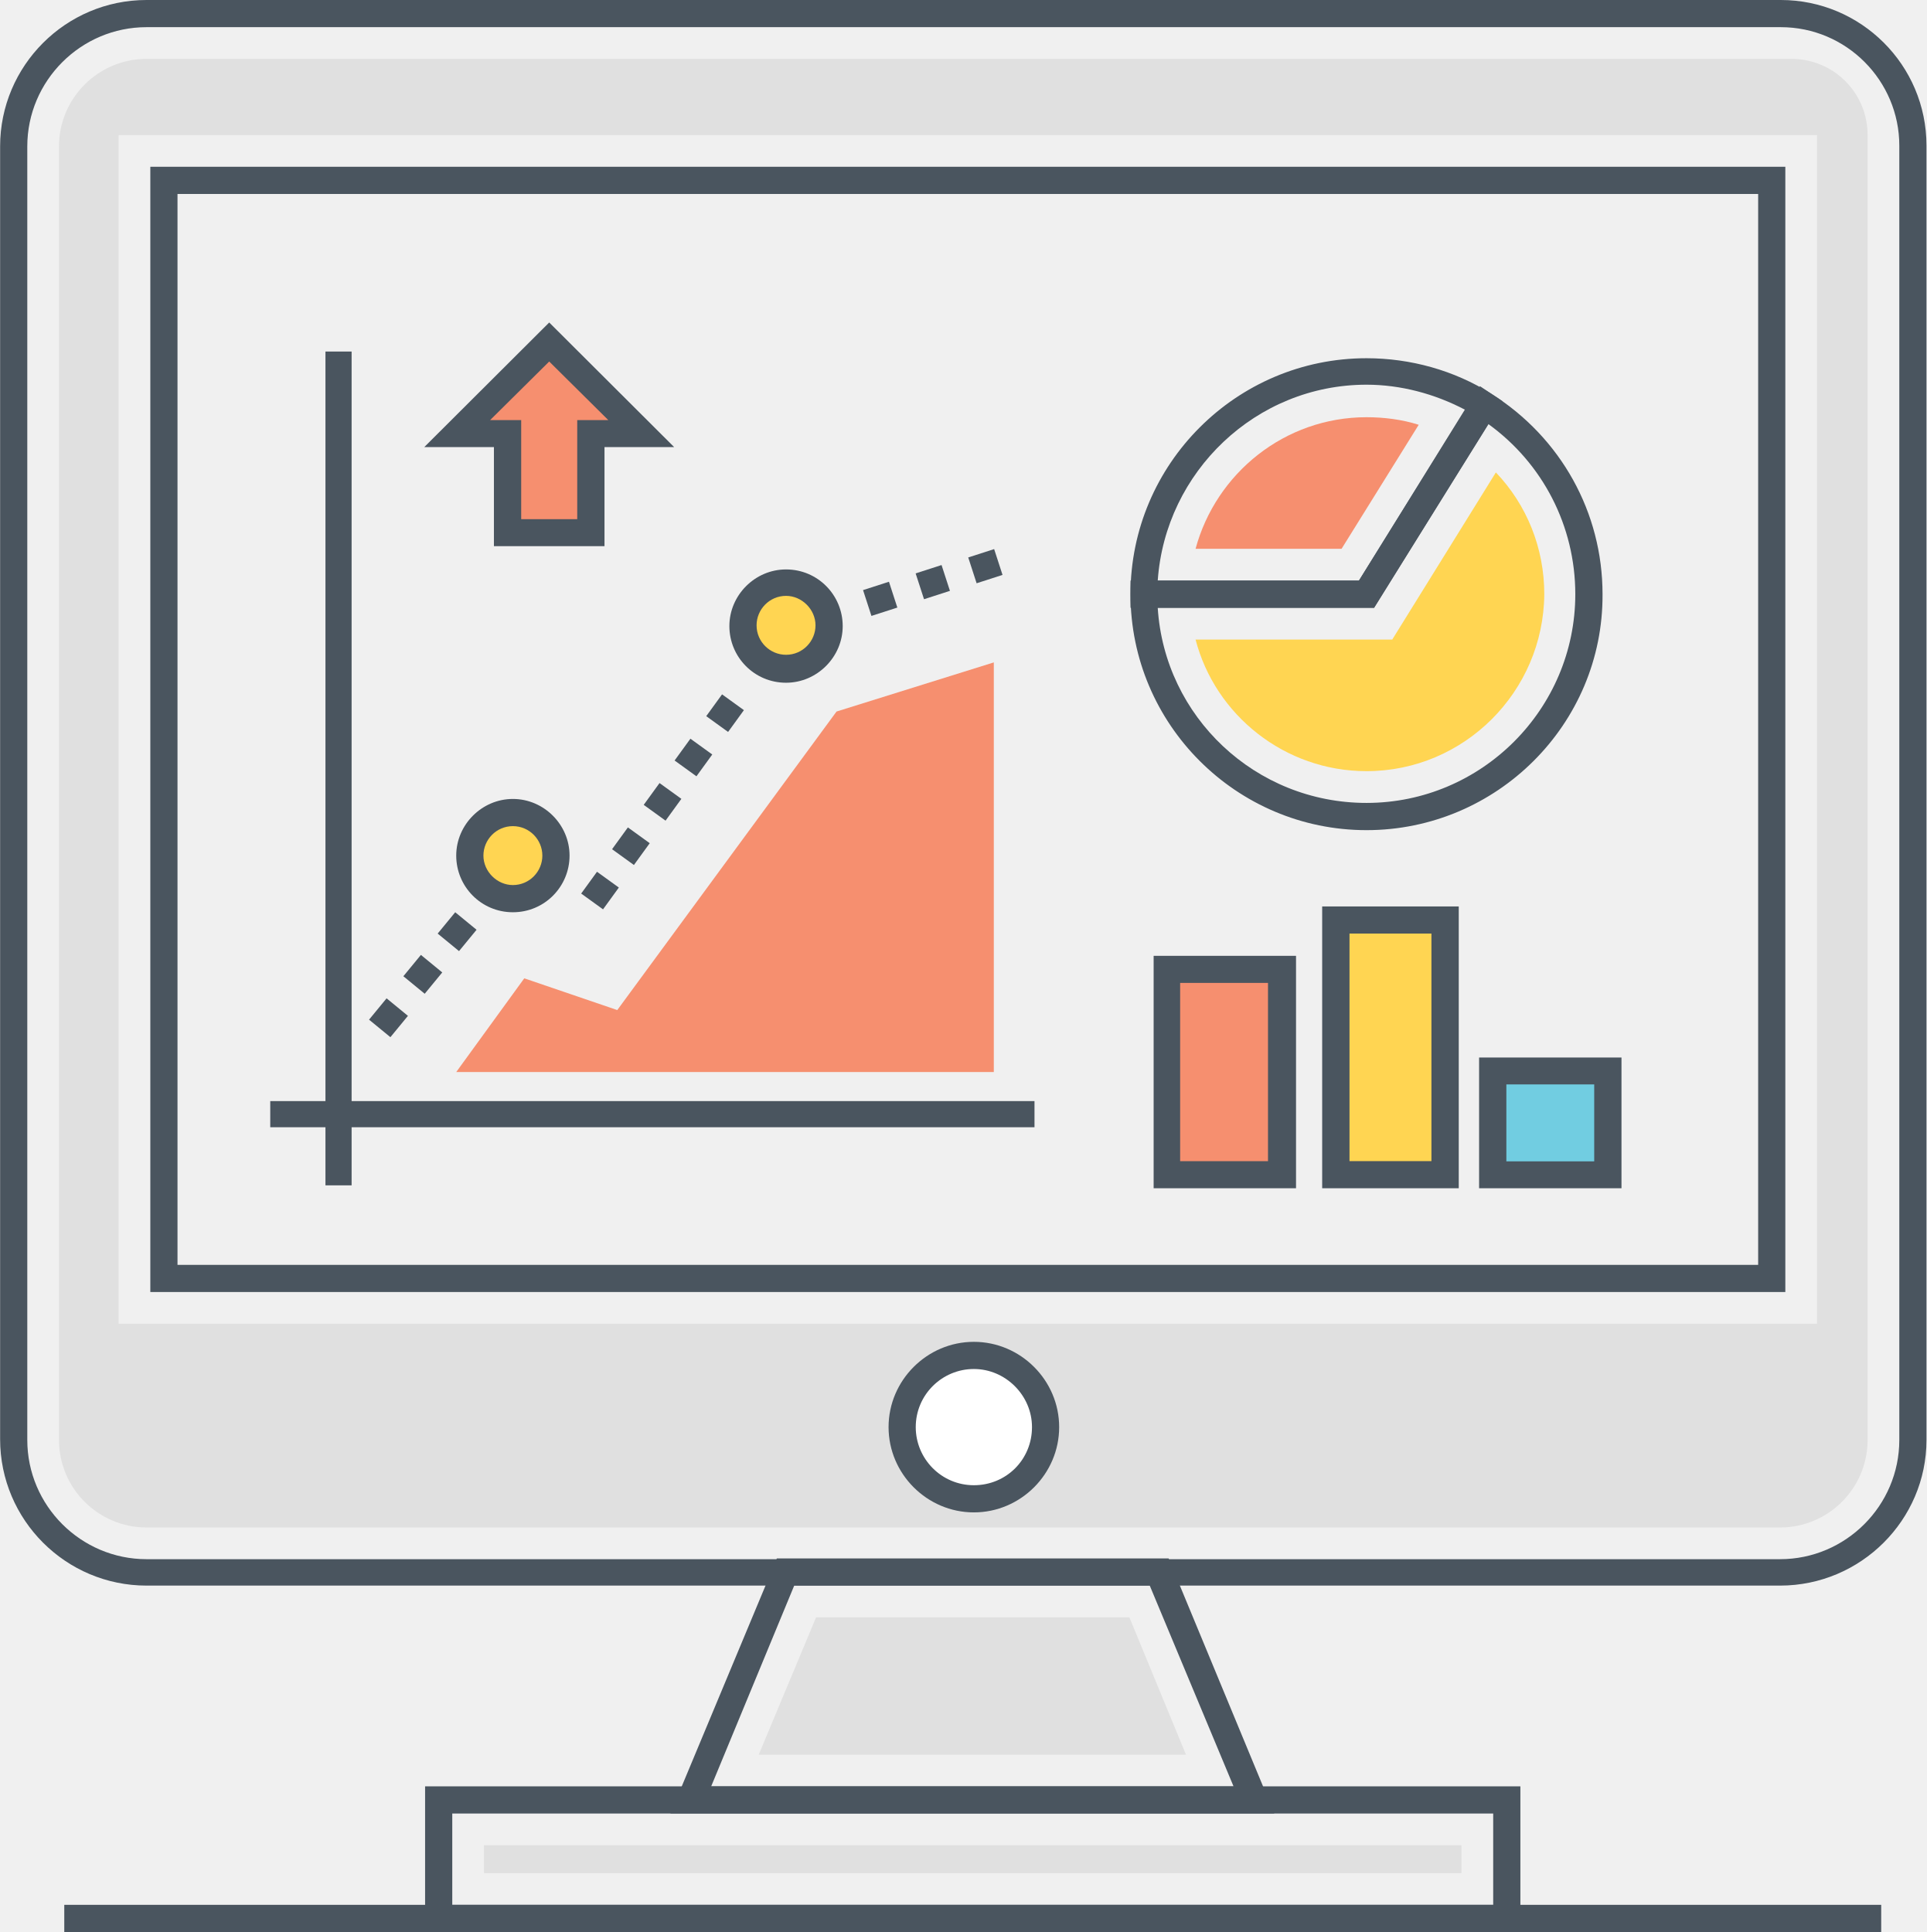
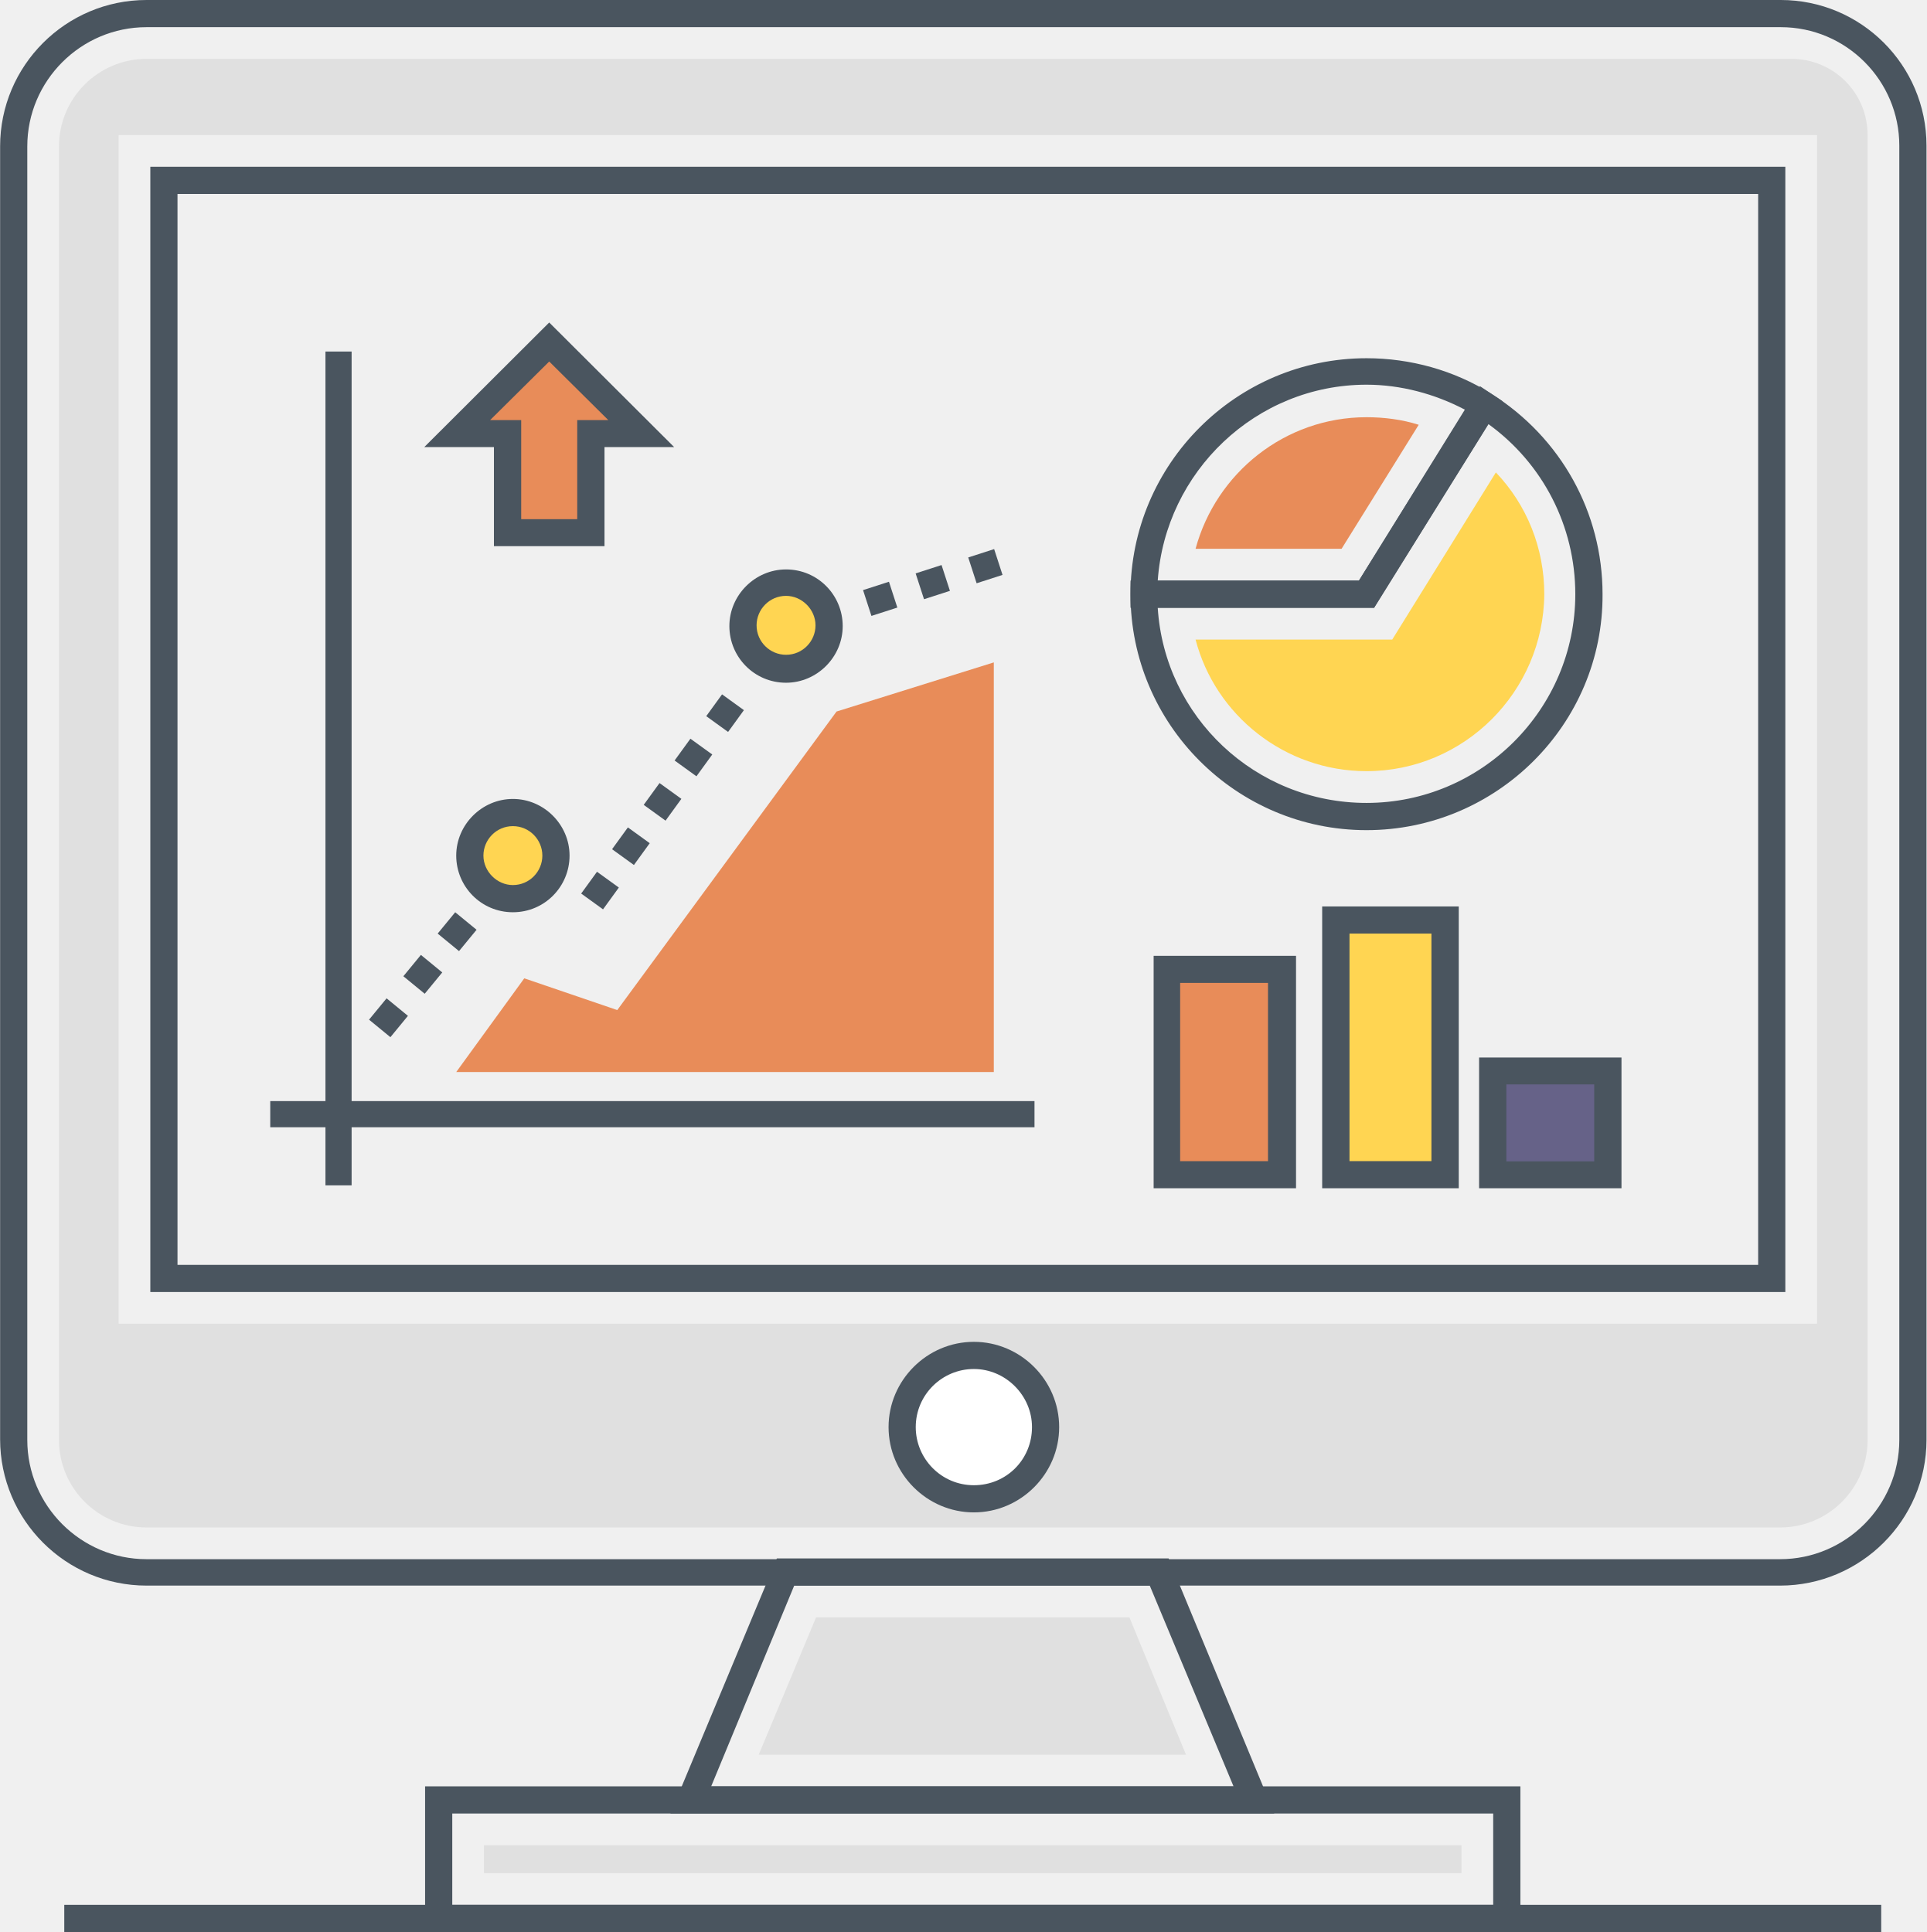
<svg xmlns="http://www.w3.org/2000/svg" width="663px" height="665px" viewBox="0 0 663 665" version="1.1">
  <g id="Page-1" stroke="none" stroke-width="1" fill="none" fill-rule="evenodd">
-     <g id="user-management" transform="translate(-86, -3539)" fill-rule="nonzero">
-       <g id="reports" transform="translate(86, 3539)">
-         <g id="Group">
-           <path d="M612.566,545.768 L50.434,545.768 C22.639,545.768 0.039,523.168 0.039,495.373 L0.039,50.395 C0.039,22.6 22.639,0 50.434,0 L612.826,0 C640.361,0 662.961,22.34 662.961,50.135 L662.961,495.633 C662.961,523.168 640.361,545.768 612.566,545.768 Z M50.434,9.352 C27.834,9.352 9.391,27.795 9.391,50.395 L9.391,495.633 C9.391,518.232 27.834,536.676 50.434,536.676 L612.566,536.676 C635.166,536.676 653.609,518.232 653.609,495.633 L653.609,50.135 C653.609,27.795 635.426,9.352 612.826,9.352 L50.434,9.352 Z M614.385,444.719 L51.732,444.719 L51.732,57.408 L614.385,57.408 L614.385,444.719 Z M61.084,435.367 L605.033,435.367 L605.033,66.76 L61.084,66.76 L61.084,435.367 Z" id="Shape" fill="#4A555F" />
-           <path d="M50.434,20.262 C33.809,20.262 20.301,33.77 20.301,50.395 L20.301,495.633 C20.301,512.258 33.809,525.766 50.434,525.766 L612.566,525.766 C629.191,525.766 642.699,512.258 642.699,495.633 L642.699,46.498 L642.699,46.498 C642.699,31.951 631.01,20.262 616.463,20.262 L50.434,20.262 Z M625.295,455.629 L40.822,455.629 L40.822,46.498 L625.295,46.498 L625.295,455.629 Z" id="Shape" fill="#E0E0E0" />
-           <path d="M438.523,624.217 L230.711,624.217 L267.338,536.416 L402.156,536.416 L438.523,624.217 Z M244.738,614.865 L424.496,614.865 L395.662,545.768 L273.312,545.768 L244.738,614.865 Z" id="Shape" fill="#4A555F" />
-           <polygon id="Path" fill="#E0E0E0" points="261.104 603.955 280.846 556.678 388.648 556.678 408.131 603.955" />
-           <path d="M523.207,665 L146.287,665 L146.287,614.865 L523.207,614.865 L523.207,665 Z M155.639,655.648 L513.855,655.648 L513.855,624.217 L155.639,624.217 L155.639,655.648 Z" id="Shape" fill="#4A555F" />
-           <rect id="Rectangle" fill="#E0E0E0" x="166.549" y="635.127" width="336.396" height="9.611" />
-           <rect id="Rectangle" fill="#4A555F" x="22.119" y="655.648" width="625.256" height="9.352" />
-           <circle id="Oval" fill="#FFFFFF" cx="335.137" cy="491.217" r="24.678" />
-           <path d="M335.137,520.57 C319.031,520.57 305.783,507.322 305.783,491.217 C305.783,475.111 319.031,461.863 335.137,461.863 C351.242,461.863 364.49,475.111 364.49,491.217 C364.49,507.322 351.242,520.57 335.137,520.57 Z M335.137,471.215 C324.227,471.215 315.135,480.047 315.135,491.217 C315.135,502.127 323.967,511.219 335.137,511.219 C346.307,511.219 355.139,502.387 355.139,491.217 C355.139,480.307 346.047,471.215 335.137,471.215 Z" id="Shape" fill="#4A555F" />
-         </g>
-         <g id="Group" transform="translate(389, 123)">
-           <path d="M81.26,162.74 C36.486,162.74 0.041,126.295 0.041,81.521 L0.041,76.835 L78.657,76.835 L120.308,9.933 L124.213,12.537 C148.162,27.635 162.481,53.406 162.481,81.521 C162.74,126.295 126.035,162.74 81.26,162.74 Z M9.413,86.206 C11.756,123.692 42.994,153.368 81.26,153.368 C120.829,153.368 153.108,121.089 153.108,81.521 C153.108,58.092 141.914,36.486 123.171,22.949 L83.863,86.206 L9.413,86.206 L9.413,86.206 Z" id="Shape" fill="#4A555F" />
-           <path d="M81.26,142.435 C53.146,142.435 29.197,123.171 22.429,97.14 L90.111,97.14 L125.775,39.61 C136.448,50.803 142.435,65.641 142.435,81.521 C142.175,115.102 114.841,142.435 81.26,142.435 Z" id="Path" fill="#FFD552" />
-           <path d="M83.863,86.206 L0.041,86.206 L0.041,81.521 C0.041,36.746 36.486,0.302 81.26,0.302 C96.359,0.302 111.457,4.467 124.213,12.537 L128.117,15.14 L83.863,86.206 Z M9.413,76.835 L78.657,76.835 L115.102,18.003 C104.689,12.537 92.975,9.413 81.26,9.413 C43.254,9.413 12.016,39.349 9.413,76.835 Z" id="Shape" fill="#4A555F" />
-           <path d="M22.429,65.902 C29.457,39.87 53.146,20.606 81.26,20.606 C87.248,20.606 93.495,21.387 99.222,23.21 L72.67,65.902 L22.429,65.902 Z" id="Path" fill="#F68F6F" />
-         </g>
-         <rect id="Rectangle" fill="#F68F6F" x="402" y="333" width="39" height="71" />
-         <rect id="Rectangle" fill="#71CDE1" x="514" y="368" width="39" height="36" />
-         <rect id="Rectangle" fill="#FFD552" x="460" y="317" width="37" height="88" />
-         <path d="M446,409 L397,409 L397,329 L446,329 L446,409 Z M406.122,399.68 L436.356,399.68 L436.356,338.32 L406.122,338.32 L406.122,399.68 Z" id="Shape" fill="#4A555F" />
-         <path d="M558,409 L509,409 L509,364 L558,364 L558,409 Z M518.383,399.743 L548.617,399.743 L548.617,373.257 L518.383,373.257 L518.383,399.743 Z" id="Shape" fill="#4A555F" />
-         <path d="M502,409 L455,409 L455,312 L502,312 L502,409 Z M464.4,399.663 L492.6,399.663 L492.6,321.337 L464.4,321.337 L464.4,399.663 Z" id="Shape" fill="#4A555F" />
-         <rect id="Rectangle" fill="#4A555F" x="112" y="121" width="9" height="287" />
-         <rect id="Rectangle" fill="#4A555F" x="93" y="379" width="263" height="9" />
-         <path d="M207.519,313 L200,307.566 L205.444,300.063 L212.963,305.497 L207.519,313 Z M218.148,297.734 L210.63,292.301 L216.074,284.797 L223.593,290.231 L218.148,297.734 Z M229.037,282.469 L221.519,277.035 L226.963,269.531 L234.481,274.965 L229.037,282.469 Z M239.667,267.203 L232.148,261.769 L237.593,254.266 L245.111,259.699 L239.667,267.203 Z M250.556,251.937 L243.037,246.503 L248.481,239 L256,244.434 L250.556,251.937 Z" id="Shape" fill="#4A555F" />
-         <path d="M299.885,212 L297,203.114 L305.918,200.239 L308.803,209.125 L299.885,212 Z M317.984,206.25 L315.098,197.364 L324.016,194.489 L326.902,203.375 L317.984,206.25 Z M336.082,200.761 L333.197,191.875 L342.115,189 L345,197.886 L336.082,200.761 Z" id="Shape" fill="#4A555F" />
-         <path d="M134.348,357 L127,350.97 L133.035,343.628 L140.383,349.659 L134.348,357 Z M146.156,342.055 L138.809,336.024 L144.844,328.683 L152.191,334.713 L146.156,342.055 Z M157.965,327.372 L150.617,321.341 L156.652,314 L164,320.03 L157.965,327.372 Z" id="Shape" fill="#4A555F" />
-         <circle id="Oval" fill="#FFD552" cx="177" cy="295" r="15" />
-         <circle id="Oval" fill="#FFD552" cx="270" cy="216" r="15" />
-         <path d="M176.5,314 C165.58,314 157,305.16 157,294.5 C157,283.84 165.84,275 176.5,275 C187.16,275 196,283.84 196,294.5 C196,305.16 187.42,314 176.5,314 Z M176.5,284.36 C170.78,284.36 166.36,289.04 166.36,294.5 C166.36,299.96 171.04,304.64 176.5,304.64 C182.22,304.64 186.64,299.96 186.64,294.5 C186.64,289.04 182.22,284.36 176.5,284.36 Z" id="Shape" fill="#4A555F" />
-         <path d="M270.5,235 C259.58,235 251,226.16 251,215.5 C251,204.84 259.84,196 270.5,196 C281.42,196 290,204.84 290,215.5 C290,226.16 281.16,235 270.5,235 Z M270.5,205.1 C264.78,205.1 260.36,209.78 260.36,215.24 C260.36,220.96 265.04,225.38 270.5,225.38 C276.22,225.38 280.64,220.7 280.64,215.24 C280.64,209.78 275.96,205.1 270.5,205.1 Z" id="Shape" fill="#4A555F" />
-         <polygon id="Path" fill="#F68F6F" points="157 369 180.418 336.742 212.422 347.668 287.879 244.91 342 228 342 369" />
-         <polygon id="Path" fill="#F68F6F" points="189.5 118 158 149.701 175.299 149.701 175.299 184 189.5 184 203.701 184 203.701 149.701 221 149.701" />
-         <path d="M208.024,188 L169.976,188 L169.976,153.893 L146,153.893 L189,111 L232,153.893 L208.024,153.893 L208.024,188 Z M179.358,178.698 L198.642,178.698 L198.642,144.591 L209.327,144.591 L189,124.436 L168.673,144.591 L179.358,144.591 L179.358,178.698 Z" id="Shape" fill="#4A555F" />
+     <g id="t-reports" fill-rule="nonzero">
+       <g id="Group">
+         <path d="M612.566,545.768 L50.434,545.768 C22.639,545.768 0.039,523.168 0.039,495.373 L0.039,50.395 C0.039,22.6 22.639,0 50.434,0 L612.826,0 C640.361,0 662.961,22.34 662.961,50.135 L662.961,495.633 C662.961,523.168 640.361,545.768 612.566,545.768 Z M50.434,9.352 C27.834,9.352 9.391,27.795 9.391,50.395 L9.391,495.633 C9.391,518.232 27.834,536.676 50.434,536.676 L612.566,536.676 C635.166,536.676 653.609,518.232 653.609,495.633 L653.609,50.135 C653.609,27.795 635.426,9.352 612.826,9.352 L50.434,9.352 Z M614.385,444.719 L51.732,444.719 L51.732,57.408 L614.385,57.408 L614.385,444.719 Z M61.084,435.367 L605.033,435.367 L605.033,66.76 L61.084,66.76 L61.084,435.367 Z" id="Shape" fill="#4A555F" />
+         <path d="M50.434,20.262 C33.809,20.262 20.301,33.77 20.301,50.395 L20.301,495.633 C20.301,512.258 33.809,525.766 50.434,525.766 L612.566,525.766 C629.191,525.766 642.699,512.258 642.699,495.633 L642.699,46.498 L642.699,46.498 C642.699,31.951 631.01,20.262 616.463,20.262 L50.434,20.262 Z M625.295,455.629 L40.822,455.629 L40.822,46.498 L625.295,46.498 L625.295,455.629 Z" id="Shape" fill="#E0E0E0" />
+         <path d="M438.523,624.217 L230.711,624.217 L267.338,536.416 L402.156,536.416 L438.523,624.217 Z M244.738,614.865 L424.496,614.865 L395.662,545.768 L273.312,545.768 L244.738,614.865 Z" id="Shape" fill="#4A555F" />
+         <polygon id="Path" fill="#E0E0E0" points="261.104 603.955 280.846 556.678 388.648 556.678 408.131 603.955" />
+         <path d="M523.207,665 L146.287,665 L146.287,614.865 L523.207,614.865 L523.207,665 Z M155.639,655.648 L513.855,655.648 L513.855,624.217 L155.639,624.217 L155.639,655.648 Z" id="Shape" fill="#4A555F" />
+         <rect id="Rectangle" fill="#E0E0E0" x="166.549" y="635.127" width="336.396" height="9.611" />
+         <rect id="Rectangle" fill="#4A555F" x="22.119" y="655.648" width="625.256" height="9.352" />
+         <circle id="Oval" fill="#FFFFFF" cx="335.137" cy="491.217" r="24.678" />
+         <path d="M335.137,520.57 C319.031,520.57 305.783,507.322 305.783,491.217 C305.783,475.111 319.031,461.863 335.137,461.863 C351.242,461.863 364.49,475.111 364.49,491.217 C364.49,507.322 351.242,520.57 335.137,520.57 Z M335.137,471.215 C324.227,471.215 315.135,480.047 315.135,491.217 C315.135,502.127 323.967,511.219 335.137,511.219 C346.307,511.219 355.139,502.387 355.139,491.217 C355.139,480.307 346.047,471.215 335.137,471.215 Z" id="Shape" fill="#4A555F" />
      </g>
+       <g id="Group" transform="translate(389, 123)">
+         <path d="M81.26,162.74 C36.486,162.74 0.041,126.295 0.041,81.521 L0.041,76.835 L78.657,76.835 L120.308,9.933 L124.213,12.537 C148.162,27.635 162.483,53.406 162.483,81.521 C162.74,126.295 126.035,162.74 81.26,162.74 Z M9.413,86.206 C11.756,123.692 42.994,153.368 81.26,153.368 C120.829,153.368 153.108,121.089 153.108,81.521 C153.108,58.092 141.914,36.486 123.171,22.949 L83.863,86.206 L9.413,86.206 L9.413,86.206 Z" id="Shape" fill="#4A555F" />
+         <path d="M81.26,142.435 C53.146,142.435 29.197,123.171 22.429,97.14 L90.111,97.14 L125.775,39.61 C136.448,50.803 142.435,65.641 142.435,81.521 C142.175,115.102 114.841,142.435 81.26,142.435 Z" id="Path" fill="#FFD552" />
+         <path d="M83.863,86.206 L0.041,86.206 L0.041,81.521 C0.041,36.746 36.486,0.302 81.26,0.302 C96.359,0.302 111.457,4.467 124.213,12.537 L128.117,15.14 L83.863,86.206 Z M9.413,76.835 L78.657,76.835 L115.102,18.003 C104.689,12.537 92.975,9.413 81.26,9.413 C43.254,9.413 12.016,39.349 9.413,76.835 Z" id="Shape" fill="#4A555F" />
+         <path d="M22.429,65.902 C29.457,39.87 53.146,20.606 81.26,20.606 C87.248,20.606 93.495,21.387 99.222,23.21 L72.67,65.902 L22.429,65.902 Z" id="Path" fill="#E88C59" />
+       </g>
+       <rect id="Rectangle" fill="#E88C59" x="402" y="333" width="39" height="71" />
+       <rect id="Rectangle" fill="#666288" x="514" y="368" width="39" height="36" />
+       <rect id="Rectangle" fill="#FFD552" x="460" y="317" width="37" height="88" />
+       <path d="M446,409 L397,409 L397,329 L446,329 L446,409 Z M406.122,399.68 L436.356,399.68 L436.356,338.32 L406.122,338.32 L406.122,399.68 Z" id="Shape" fill="#4A555F" />
+       <path d="M558,409 L509,409 L509,364 L558,364 L558,409 Z M518.383,399.743 L548.617,399.743 L548.617,373.257 L518.383,373.257 L518.383,399.743 Z" id="Shape" fill="#4A555F" />
+       <path d="M502,409 L455,409 L455,312 L502,312 L502,409 Z M464.4,399.663 L492.6,399.663 L492.6,321.337 L464.4,321.337 L464.4,399.663 Z" id="Shape" fill="#4A555F" />
+       <rect id="Rectangle" fill="#4A555F" x="112" y="121" width="9" height="287" />
+       <rect id="Rectangle" fill="#4A555F" x="93" y="379" width="263" height="9" />
+       <path d="M207.519,313 L200,307.566 L205.444,300.063 L212.963,305.497 L207.519,313 Z M218.148,297.734 L210.63,292.301 L216.074,284.797 L223.593,290.231 L218.148,297.734 Z M229.037,282.469 L221.519,277.035 L226.963,269.531 L234.481,274.965 L229.037,282.469 Z M239.667,267.203 L232.148,261.769 L237.593,254.266 L245.111,259.699 L239.667,267.203 Z M250.556,251.937 L243.037,246.503 L248.481,239 L256,244.434 L250.556,251.937 Z" id="Shape" fill="#4A555F" />
+       <path d="M299.885,212 L297,203.114 L305.918,200.239 L308.803,209.125 L299.885,212 Z M317.984,206.25 L315.098,197.364 L324.016,194.489 L326.902,203.375 L317.984,206.25 Z M336.082,200.761 L333.197,191.875 L342.115,189 L345,197.886 L336.082,200.761 Z" id="Shape" fill="#4A555F" />
+       <path d="M134.348,357 L127,350.97 L133.035,343.628 L140.383,349.659 L134.348,357 Z M146.156,342.055 L138.809,336.024 L144.844,328.683 L152.191,334.713 L146.156,342.055 Z M157.965,327.372 L150.617,321.341 L156.652,314 L164,320.03 L157.965,327.372 Z" id="Shape" fill="#4A555F" />
+       <circle id="Oval" fill="#FFD552" cx="177" cy="295" r="15" />
+       <circle id="Oval" fill="#FFD552" cx="270" cy="216" r="15" />
+       <path d="M176.5,314 C165.58,314 157,305.16 157,294.5 C157,283.84 165.84,275 176.5,275 C187.16,275 196,283.84 196,294.5 C196,305.16 187.42,314 176.5,314 Z M176.5,284.36 C170.78,284.36 166.36,289.04 166.36,294.5 C166.36,299.96 171.04,304.64 176.5,304.64 C182.22,304.64 186.64,299.96 186.64,294.5 C186.64,289.04 182.22,284.36 176.5,284.36 Z" id="Shape" fill="#4A555F" />
+       <path d="M270.5,235 C259.58,235 251,226.16 251,215.5 C251,204.84 259.84,196 270.5,196 C281.42,196 290,204.84 290,215.5 C290,226.16 281.16,235 270.5,235 Z M270.5,205.1 C264.78,205.1 260.36,209.78 260.36,215.24 C260.36,220.96 265.04,225.38 270.5,225.38 C276.22,225.38 280.64,220.7 280.64,215.24 C280.64,209.78 275.96,205.1 270.5,205.1 Z" id="Shape" fill="#4A555F" />
+       <polygon id="Path" fill="#E88C59" points="157 369 180.418 336.742 212.422 347.668 287.879 244.91 342 228 342 369" />
+       <polygon id="Path" fill="#E88C59" points="189.5 118 158 149.701 175.299 149.701 175.299 184 189.5 184 203.701 184 203.701 149.701 221 149.701" />
+       <path d="M208.024,188 L169.976,188 L169.976,153.893 L146,153.893 L189,111 L232,153.893 L208.024,153.893 L208.024,188 Z M179.358,178.698 L198.642,178.698 L198.642,144.591 L209.327,144.591 L189,124.436 L168.673,144.591 L179.358,144.591 L179.358,178.698 Z" id="Shape" fill="#4A555F" />
    </g>
  </g>
</svg>
